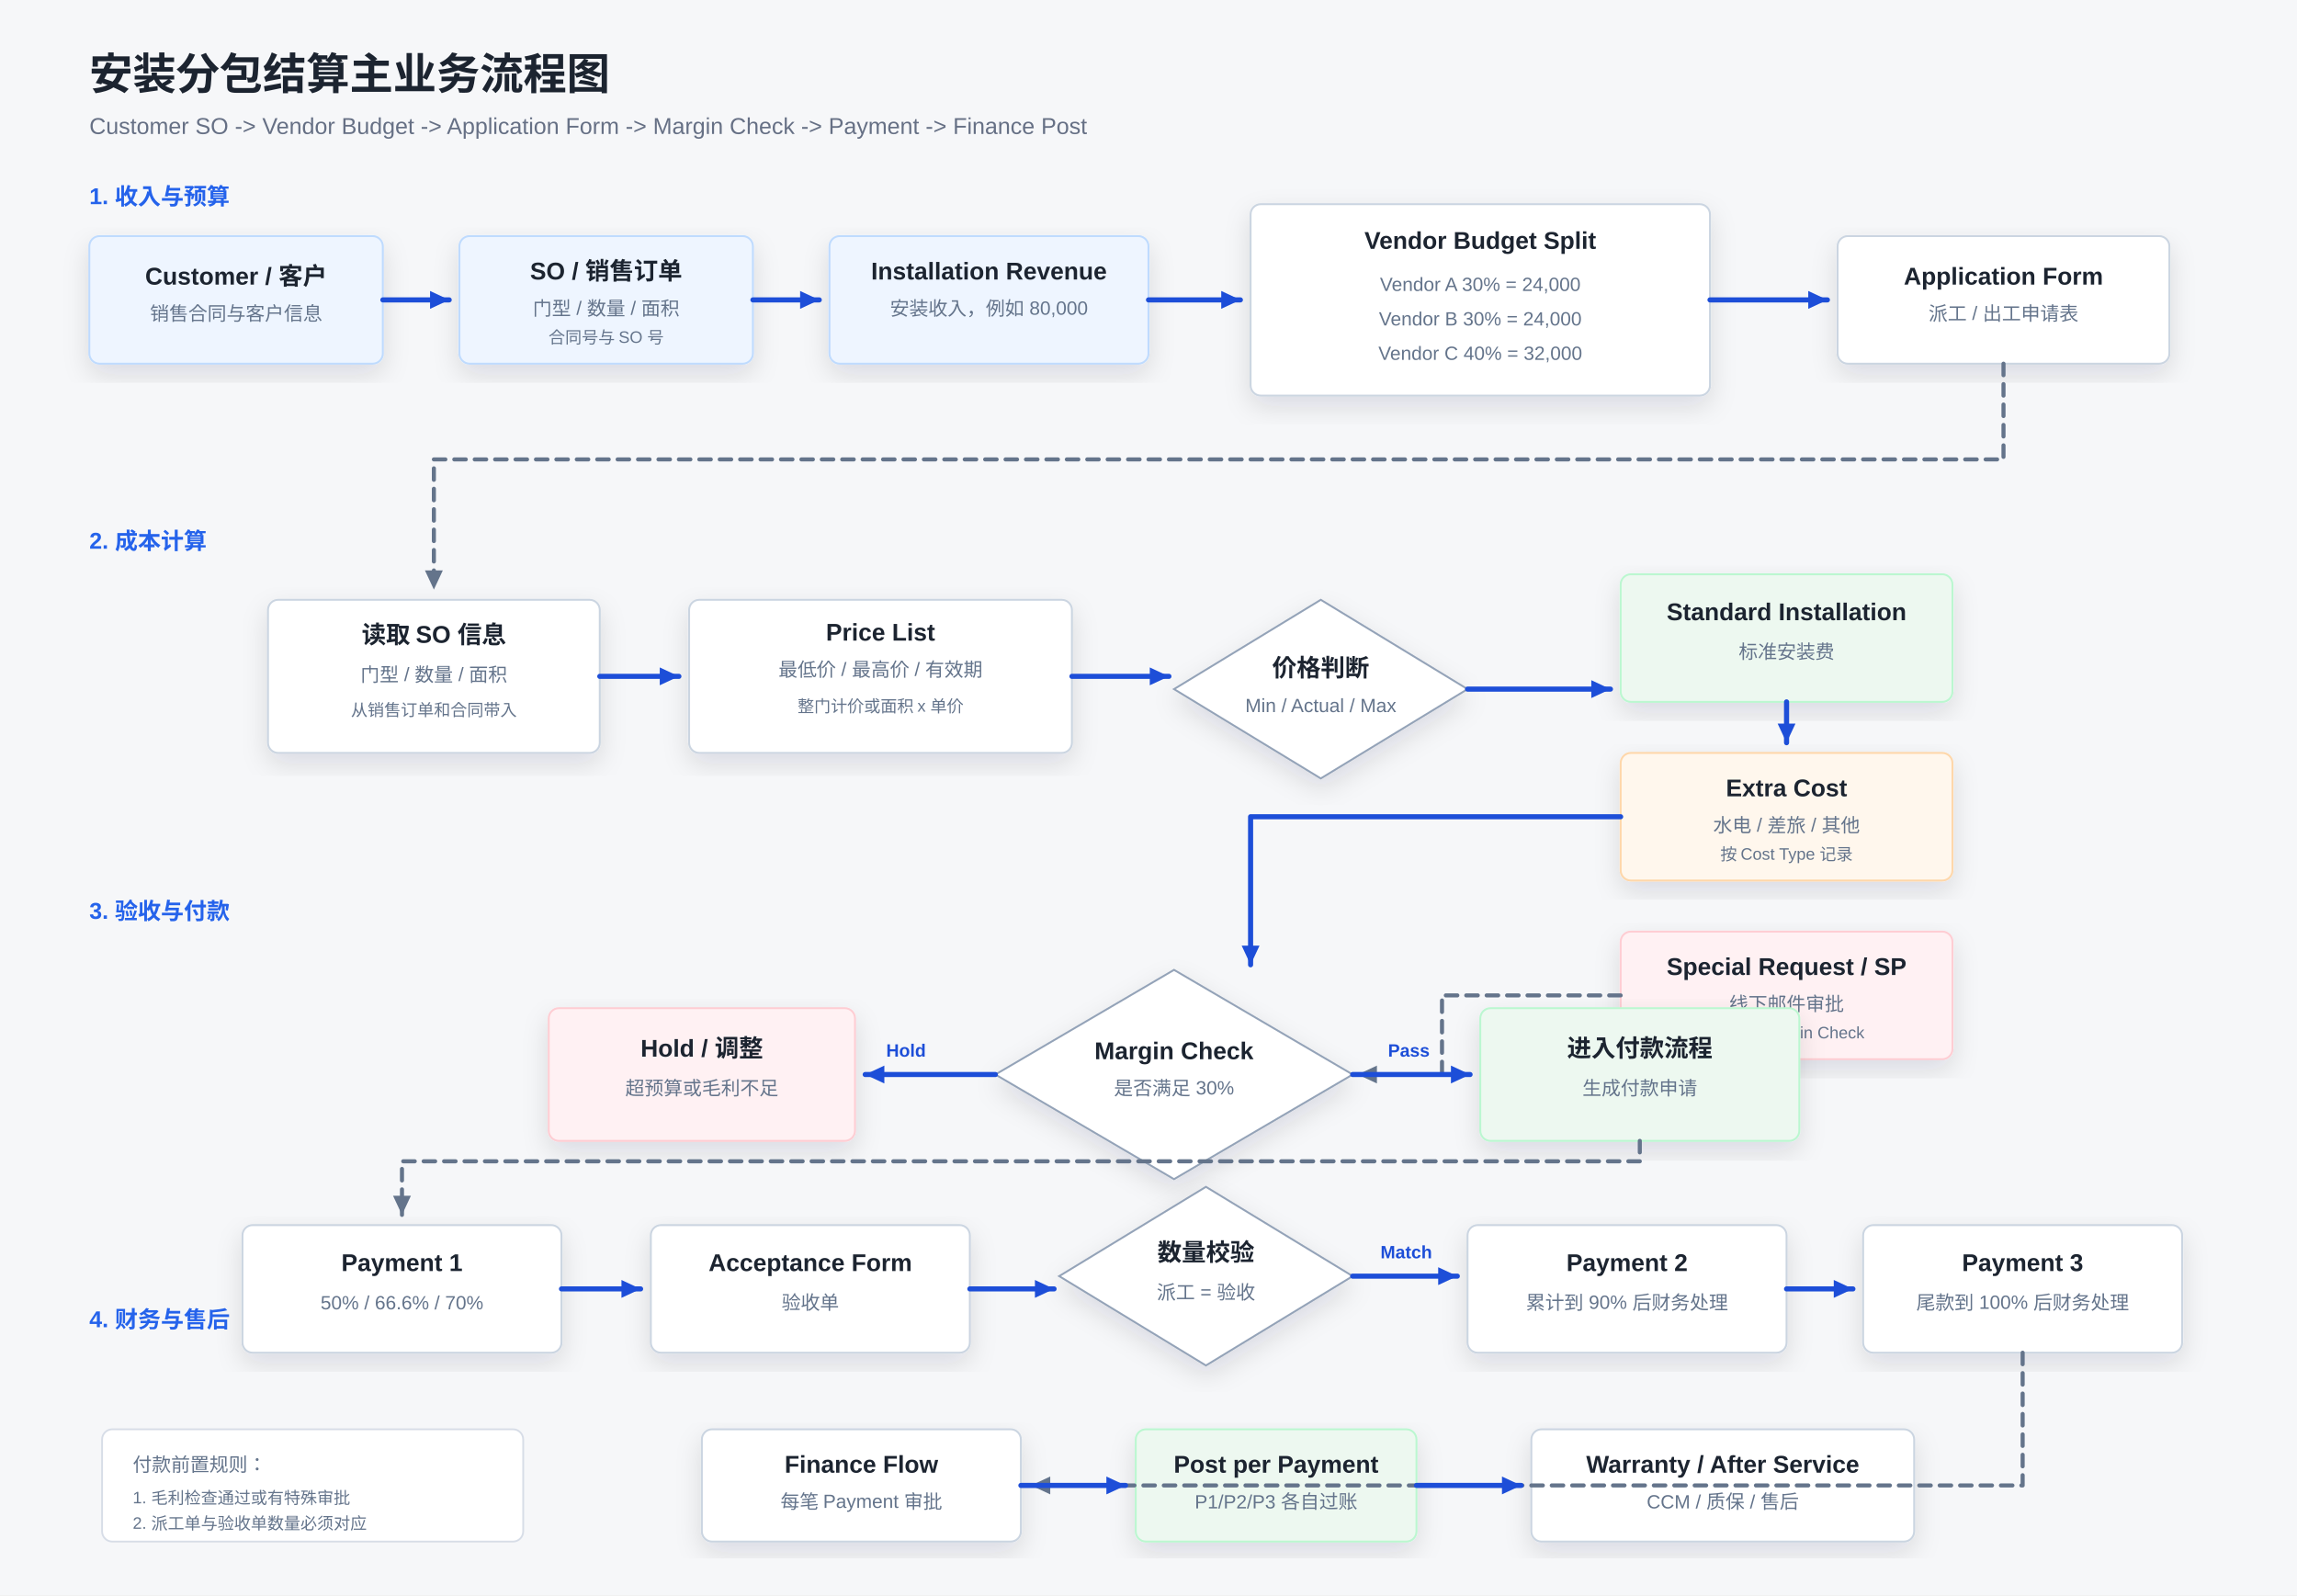
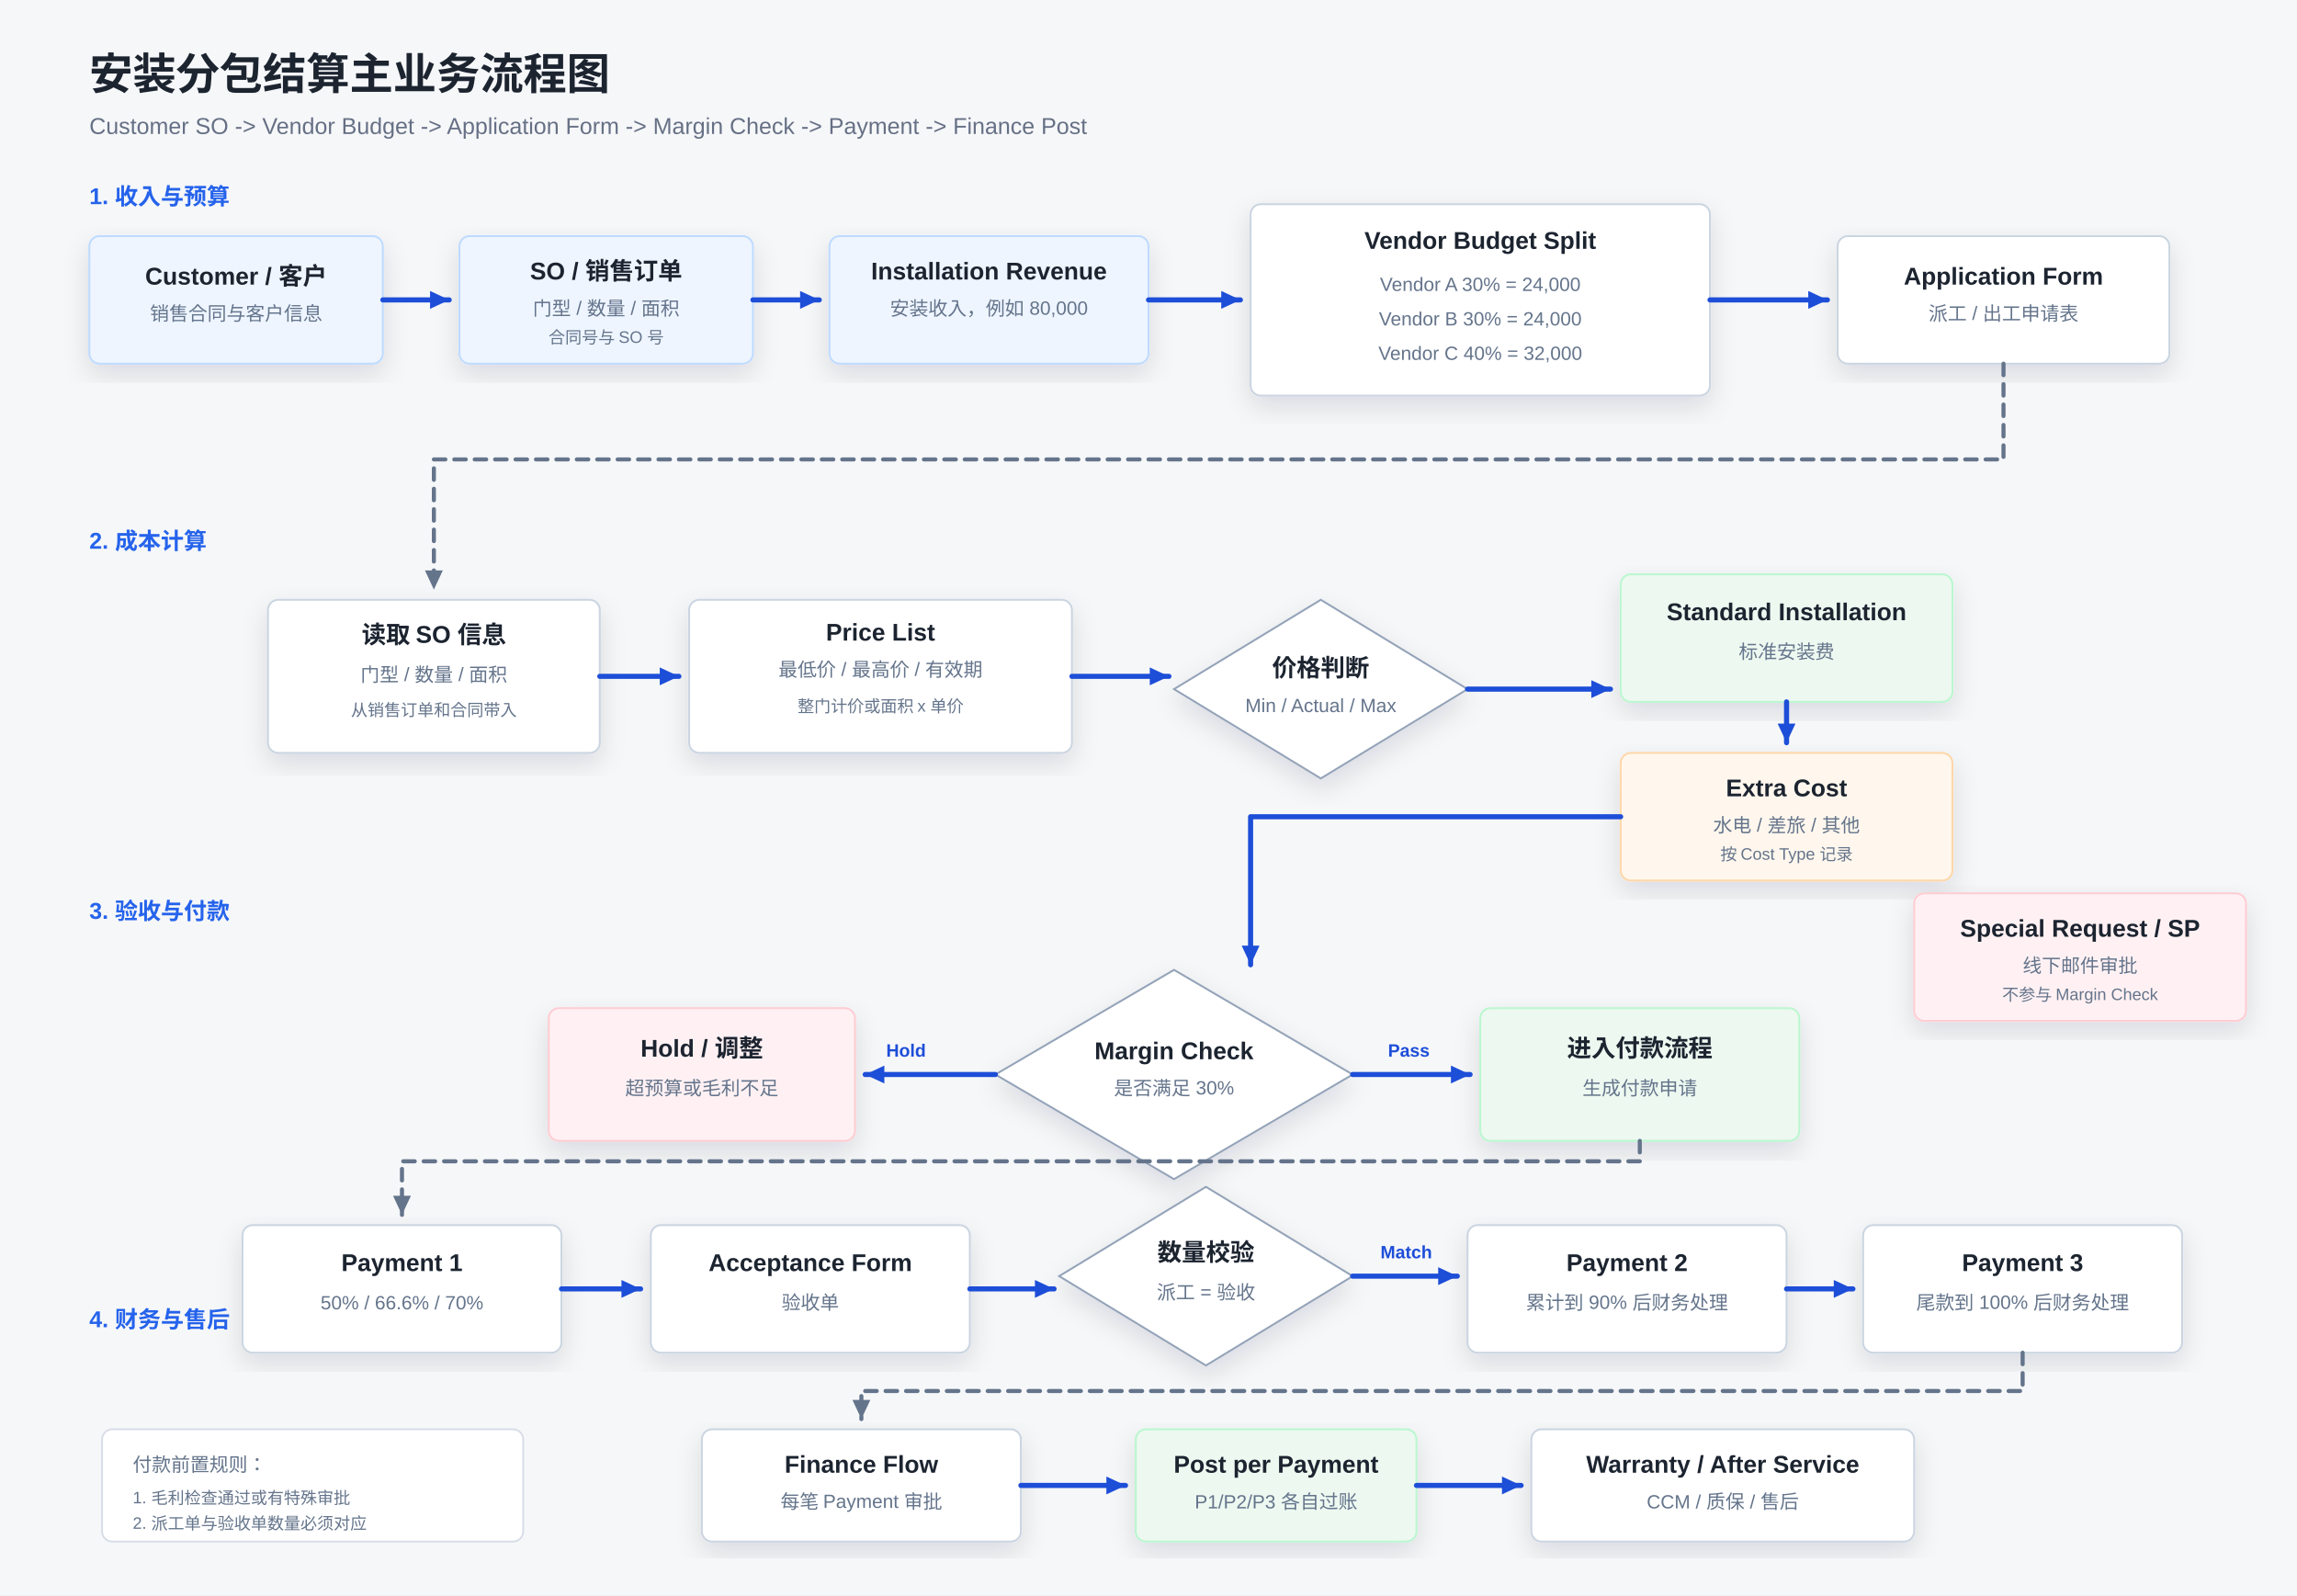
<svg xmlns="http://www.w3.org/2000/svg" width="1800" height="1250" viewBox="0 0 1800 1250" role="img" aria-labelledby="title desc">
  <defs>
    <marker id="arrow" markerWidth="18" markerHeight="16" refX="16" refY="8" orient="auto" markerUnits="userSpaceOnUse">
      <path d="M1,1 L16,8 L1,15 Z" fill="#1d4ed8" />
    </marker>
    <marker id="arrow-muted" markerWidth="18" markerHeight="16" refX="16" refY="8" orient="auto" markerUnits="userSpaceOnUse">
      <path d="M1,1 L16,8 L1,15 Z" fill="#64748b" />
    </marker>
    <filter id="shadow" x="-15%" y="-15%" width="130%" height="130%">
      <feDropShadow dx="0" dy="8" stdDeviation="10" flood-color="#0f172a" flood-opacity="0.12" />
    </filter>
    <style>
      .bg { fill: #f6f7f9; }
      .title { font: 700 34px Arial, "Microsoft YaHei", sans-serif; fill: #1c2430; }
      .subtitle { font: 400 18px Arial, "Microsoft YaHei", sans-serif; fill: #667085; }
      .section { font: 700 18px Arial, "Microsoft YaHei", sans-serif; fill: #2563eb; }
      .node { fill: #ffffff; stroke: #cbd5e1; stroke-width: 1.5; filter: url(#shadow); }
      .node-soft { fill: #eef5ff; stroke: #bfdbfe; stroke-width: 1.5; filter: url(#shadow); }
      .node-green { fill: #edf8f0; stroke: #bbf7d0; stroke-width: 1.5; filter: url(#shadow); }
      .node-amber { fill: #fff7ed; stroke: #fed7aa; stroke-width: 1.5; filter: url(#shadow); }
      .node-red { fill: #fff1f3; stroke: #fecdd3; stroke-width: 1.5; filter: url(#shadow); }
      .diamond { fill: #ffffff; stroke: #94a3b8; stroke-width: 1.5; filter: url(#shadow); }
      .label { font: 700 19px Arial, "Microsoft YaHei", sans-serif; fill: #1c2430; }
      .small { font: 400 15px Arial, "Microsoft YaHei", sans-serif; fill: #64748b; }
      .tiny { font: 400 13px Arial, "Microsoft YaHei", sans-serif; fill: #64748b; }
      .arrow { fill: none; stroke: #1d4ed8; stroke-width: 4; stroke-linecap: round; stroke-linejoin: round; marker-end: url(#arrow); }
      .arrow-muted { fill: none; stroke: #64748b; stroke-width: 3.2; stroke-linecap: round; stroke-linejoin: round; stroke-dasharray: 9 7; marker-end: url(#arrow-muted); }
      .arrow-label { font: 700 14px Arial, "Microsoft YaHei", sans-serif; fill: #1d4ed8; }
      .note { fill: #ffffff; stroke: #d7dde7; stroke-width: 1.4; }
    </style>
  </defs>
  <rect class="bg" width="1800" height="1250" />
  <text class="title" x="70" y="70">安装分包结算主业务流程图</text>
  <text class="subtitle" x="70" y="105">Customer SO -&gt; Vendor Budget -&gt; Application Form -&gt; Margin Check -&gt; Payment -&gt; Finance Post</text>
  <text class="section" x="70" y="160">1. 收入与预算</text>
  <text class="section" x="70" y="430">2. 成本计算</text>
  <text class="section" x="70" y="720">3. 验收与付款</text>
  <text class="section" x="70" y="1040">4. 财务与售后</text>
  <g transform="translate(70 185)">
    <rect class="node-soft" width="230" height="100" rx="8" />
    <text class="label" x="115" y="38" text-anchor="middle">Customer / 客户</text>
    <text class="small" x="115" y="66" text-anchor="middle">销售合同与客户信息</text>
  </g>
  <g transform="translate(360 185)">
    <rect class="node-soft" width="230" height="100" rx="8" />
    <text class="label" x="115" y="34" text-anchor="middle">SO / 销售订单</text>
    <text class="small" x="115" y="62" text-anchor="middle">门型 / 数量 / 面积</text>
    <text class="tiny" x="115" y="84" text-anchor="middle">合同号与 SO 号</text>
  </g>
  <g transform="translate(650 185)">
    <rect class="node-soft" width="250" height="100" rx="8" />
    <text class="label" x="125" y="34" text-anchor="middle">Installation Revenue</text>
    <text class="small" x="125" y="62" text-anchor="middle">安装收入，例如 80,000</text>
  </g>
  <g transform="translate(980 160)">
    <rect class="node" width="360" height="150" rx="8" />
    <text class="label" x="180" y="35" text-anchor="middle">Vendor Budget Split</text>
    <text class="small" x="180" y="68" text-anchor="middle">Vendor A 30% = 24,000</text>
    <text class="small" x="180" y="95" text-anchor="middle">Vendor B 30% = 24,000</text>
    <text class="small" x="180" y="122" text-anchor="middle">Vendor C 40% = 32,000</text>
  </g>
  <g transform="translate(1440 185)">
    <rect class="node" width="260" height="100" rx="8" />
    <text class="label" x="130" y="38" text-anchor="middle">Application Form</text>
    <text class="small" x="130" y="66" text-anchor="middle">派工 / 出工申请表</text>
  </g>
  <path class="arrow" d="M300 235 H352" />
  <path class="arrow" d="M590 235 H642" />
  <path class="arrow" d="M900 235 H972" />
  <path class="arrow" d="M1340 235 H1432" />
  <g transform="translate(210 470)">
    <rect class="node" width="260" height="120" rx="8" />
    <text class="label" x="130" y="34" text-anchor="middle">读取 SO 信息</text>
    <text class="small" x="130" y="64" text-anchor="middle">门型 / 数量 / 面积</text>
    <text class="tiny" x="130" y="91" text-anchor="middle">从销售订单和合同带入</text>
  </g>
  <g transform="translate(540 470)">
    <rect class="node" width="300" height="120" rx="8" />
    <text class="label" x="150" y="32" text-anchor="middle">Price List</text>
    <text class="small" x="150" y="60" text-anchor="middle">最低价 / 最高价 / 有效期</text>
    <text class="tiny" x="150" y="88" text-anchor="middle">整门计价或面积 x 单价</text>
  </g>
  <g transform="translate(920 470)">
    <polygon class="diamond" points="115,0 230,70 115,140 0,70" />
    <text class="label" x="115" y="60" text-anchor="middle">价格判断</text>
    <text class="small" x="115" y="88" text-anchor="middle">Min / Actual / Max</text>
  </g>
  <g transform="translate(1270 450)">
    <rect class="node-green" width="260" height="100" rx="8" />
    <text class="label" x="130" y="36" text-anchor="middle">Standard Installation</text>
    <text class="small" x="130" y="66" text-anchor="middle">标准安装费</text>
  </g>
  <g transform="translate(1270 590)">
    <rect class="node-amber" width="260" height="100" rx="8" />
    <text class="label" x="130" y="34" text-anchor="middle">Extra Cost</text>
    <text class="small" x="130" y="62" text-anchor="middle">水电 / 差旅 / 其他</text>
    <text class="tiny" x="130" y="84" text-anchor="middle">按 Cost Type 记录</text>
  </g>
-   <g transform="translate(1270 730)">
+   <g transform="translate(1500 700)">
    <rect class="node-red" width="260" height="100" rx="8" />
    <text class="label" x="130" y="34" text-anchor="middle">Special Request / SP</text>
    <text class="small" x="130" y="62" text-anchor="middle">线下邮件审批</text>
    <text class="tiny" x="130" y="84" text-anchor="middle">不参与 Margin Check</text>
  </g>
  <path class="arrow-muted" d="M1570 285 V360 H340 V462" />
  <path class="arrow" d="M470 530 H532" />
  <path class="arrow" d="M840 530 H916" />
  <path class="arrow" d="M1150 540 H1262" />
  <path class="arrow" d="M1400 550 V582" />
  <g transform="translate(780 760)">
    <polygon class="diamond" points="140,0 280,82 140,164 0,82" />
    <text class="label" x="140" y="70" text-anchor="middle">Margin Check</text>
    <text class="small" x="140" y="98" text-anchor="middle">是否满足 30%</text>
  </g>
  <g transform="translate(430 790)">
    <rect class="node-red" width="240" height="104" rx="8" />
    <text class="label" x="120" y="38" text-anchor="middle">Hold / 调整</text>
    <text class="small" x="120" y="68" text-anchor="middle">超预算或毛利不足</text>
  </g>
  <g transform="translate(1160 790)">
    <rect class="node-green" width="250" height="104" rx="8" />
    <text class="label" x="125" y="38" text-anchor="middle">进入付款流程</text>
    <text class="small" x="125" y="68" text-anchor="middle">生成付款申请</text>
  </g>
  <path class="arrow" d="M1270 640 H980 V756" />
-   <path class="arrow-muted" d="M1270 780 H1130 V842 H1064" />
  <path class="arrow" d="M780 842 H678" />
  <path class="arrow" d="M1060 842 H1152" />
  <text class="arrow-label" x="710" y="828" text-anchor="middle">Hold</text>
  <text class="arrow-label" x="1104" y="828" text-anchor="middle">Pass</text>
  <g transform="translate(190 960)">
    <rect class="node" width="250" height="100" rx="8" />
    <text class="label" x="125" y="36" text-anchor="middle">Payment 1</text>
    <text class="small" x="125" y="66" text-anchor="middle">50% / 66.6% / 70%</text>
  </g>
  <g transform="translate(510 960)">
    <rect class="node" width="250" height="100" rx="8" />
    <text class="label" x="125" y="36" text-anchor="middle">Acceptance Form</text>
    <text class="small" x="125" y="66" text-anchor="middle">验收单</text>
  </g>
  <g transform="translate(830 930)">
    <polygon class="diamond" points="115,0 230,70 115,140 0,70" />
    <text class="label" x="115" y="58" text-anchor="middle">数量校验</text>
    <text class="small" x="115" y="88" text-anchor="middle">派工 = 验收</text>
  </g>
  <g transform="translate(1150 960)">
    <rect class="node" width="250" height="100" rx="8" />
    <text class="label" x="125" y="36" text-anchor="middle">Payment 2</text>
    <text class="small" x="125" y="66" text-anchor="middle">累计到 90% 后财务处理</text>
  </g>
  <g transform="translate(1460 960)">
    <rect class="node" width="250" height="100" rx="8" />
    <text class="label" x="125" y="36" text-anchor="middle">Payment 3</text>
    <text class="small" x="125" y="66" text-anchor="middle">尾款到 100% 后财务处理</text>
  </g>
  <path class="arrow-muted" d="M1285 894 V910 H315 V952" />
  <path class="arrow" d="M440 1010 H502" />
  <path class="arrow" d="M760 1010 H826" />
  <path class="arrow" d="M1060 1000 H1142" />
  <path class="arrow" d="M1400 1010 H1452" />
  <text class="arrow-label" x="1102" y="986" text-anchor="middle">Match</text>
  <g transform="translate(550 1120)">
    <rect class="node" width="250" height="88" rx="8" />
    <text class="label" x="125" y="34" text-anchor="middle">Finance Flow</text>
    <text class="small" x="125" y="62" text-anchor="middle">每笔 Payment 审批</text>
  </g>
  <g transform="translate(890 1120)">
    <rect class="node-green" width="220" height="88" rx="8" />
    <text class="label" x="110" y="34" text-anchor="middle">Post per Payment</text>
    <text class="small" x="110" y="62" text-anchor="middle">P1/P2/P3 各自过账</text>
  </g>
  <g transform="translate(1200 1120)">
    <rect class="node" width="300" height="88" rx="8" />
    <text class="label" x="150" y="34" text-anchor="middle">Warranty / After Service</text>
    <text class="small" x="150" y="62" text-anchor="middle">CCM / 质保 / 售后</text>
  </g>
-   <path class="arrow-muted" d="M1585 1060 V1164 H808" />
+   <path class="arrow-muted" d="M1585 1060 V1090 H675 V1112" />
  <path class="arrow" d="M800 1164 H882" />
  <path class="arrow" d="M1110 1164 H1192" />
  <g transform="translate(80 1120)">
    <rect class="note" width="330" height="88" rx="8" />
    <text class="small" x="24" y="33">付款前置规则：</text>
    <text class="tiny" x="24" y="58">1. 毛利检查通过或有特殊审批</text>
    <text class="tiny" x="24" y="78">2. 派工单与验收单数量必须对应</text>
  </g>
</svg>
